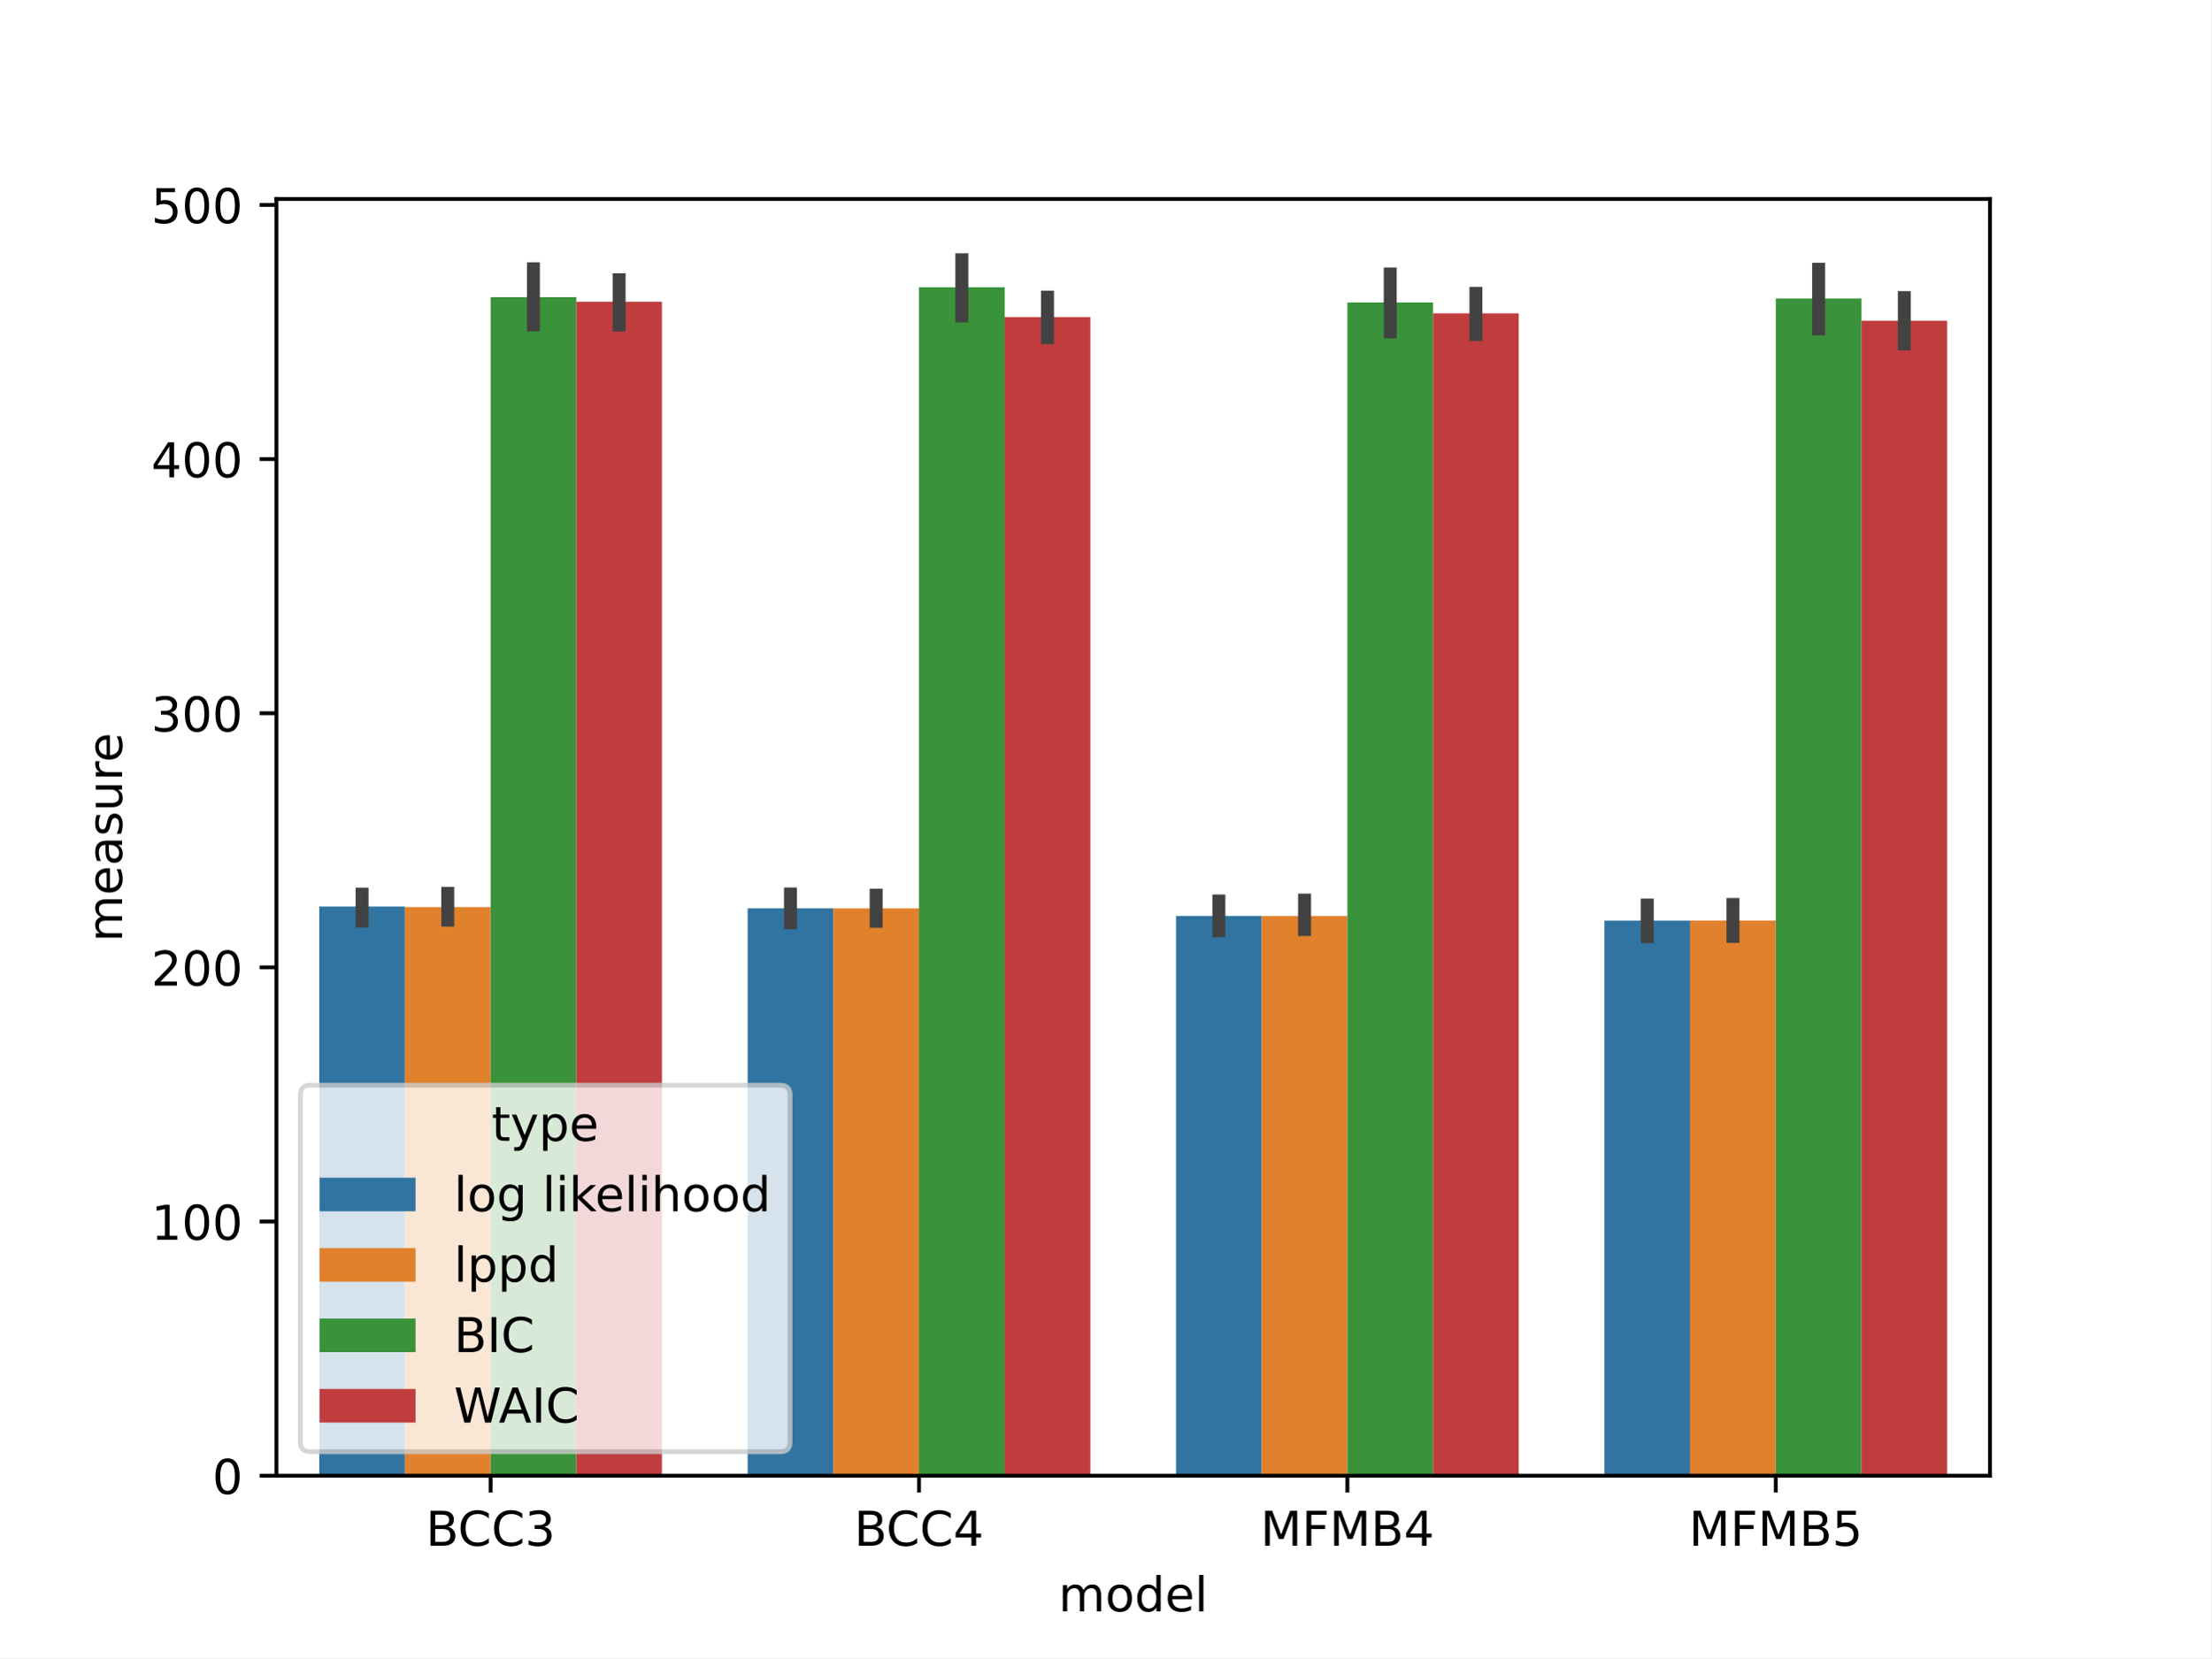
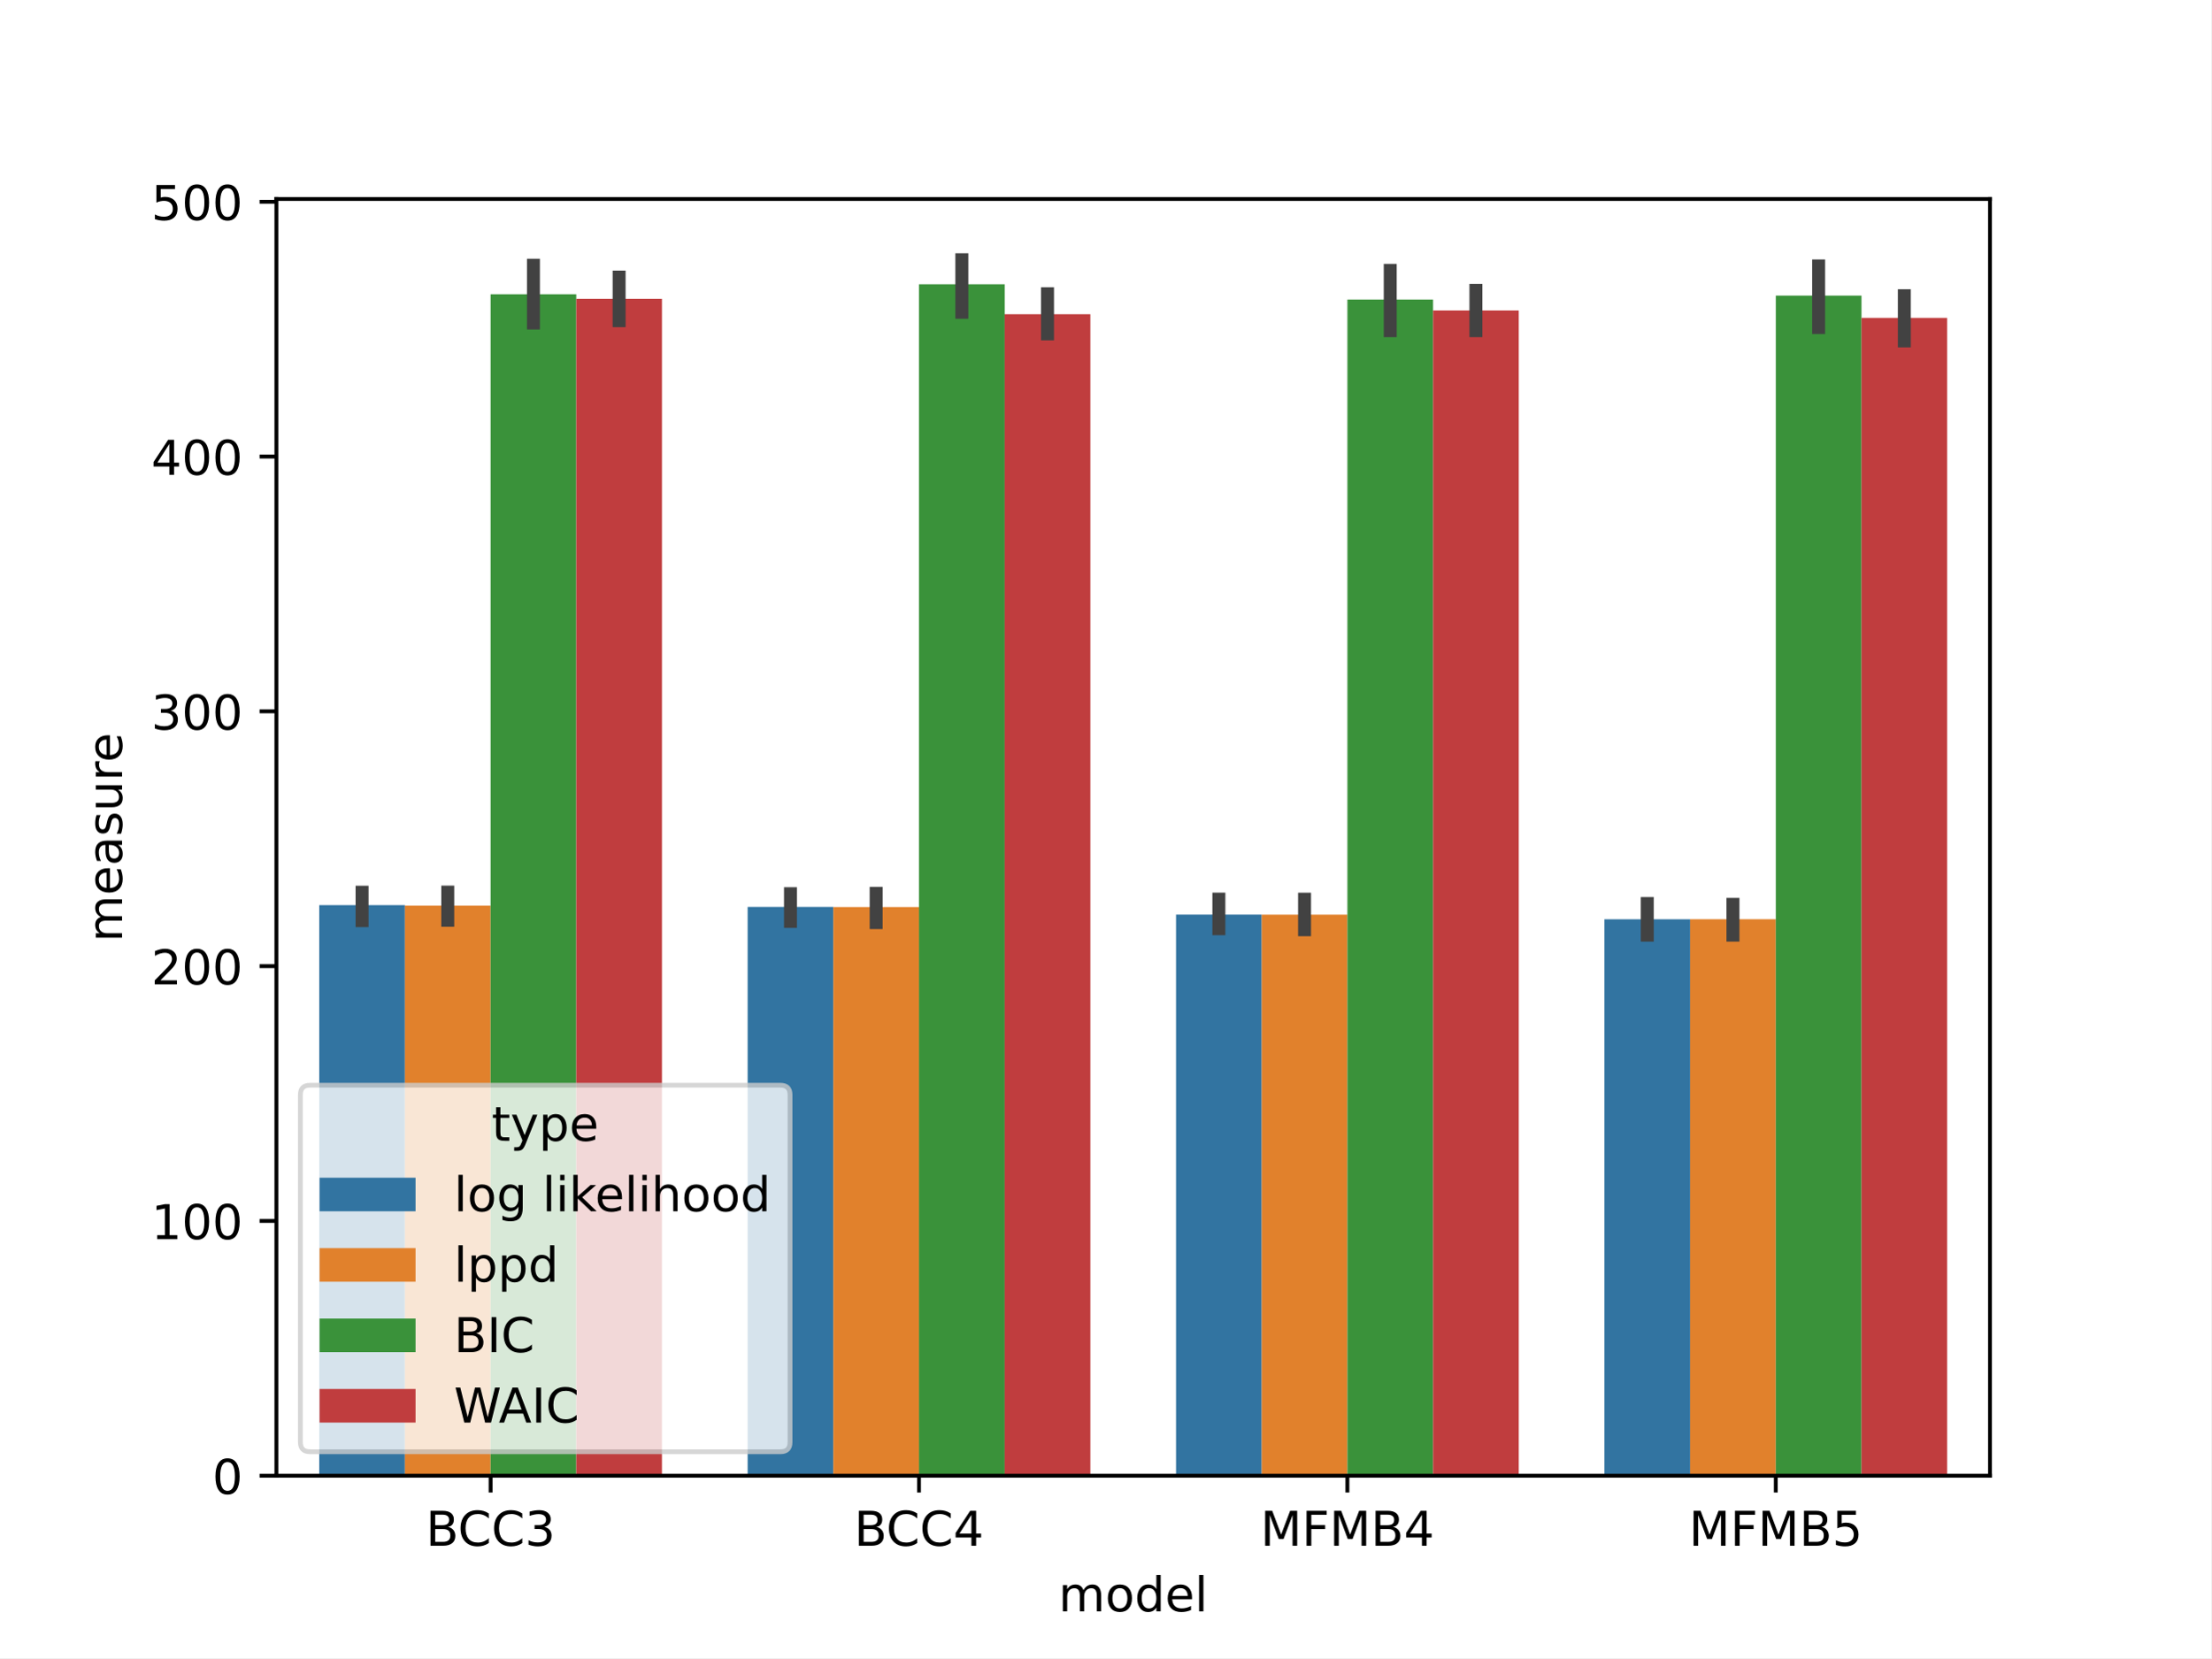
<svg xmlns="http://www.w3.org/2000/svg" xmlns:xlink="http://www.w3.org/1999/xlink" width="460.8pt" height="345.6pt" viewBox="0 0 460.8 345.6" version="1.1">
  <defs>
    <style type="text/css">*{stroke-linejoin: round; stroke-linecap: butt}</style>
  </defs>
  <g id="figure_1">
    <g id="patch_1">
      <path d="M 0 345.6  L 460.8 345.6  L 460.8 0  L 0 0  z " style="fill: #ffffff" />
    </g>
    <g id="axes_1">
      <g id="patch_2">
        <path d="M 57.6 307.584  L 414.72 307.584  L 414.72 41.472  L 57.6 41.472  z " style="fill: #ffffff" />
      </g>
      <g id="patch_3">
-         <path d="M 66.528 307.584  L 84.384 307.584  L 84.384 188.953  L 66.528 188.953  z " clip-path="url(#pa7366ebd5b)" style="fill: #3274a1" />
+         <path d="M 66.528 307.584  L 84.384 307.584  L 84.384 188.662  L 66.528 188.662  z " clip-path="url(#p11604c5f35)" style="fill: #3274a1" />
      </g>
      <g id="patch_4">
-         <path d="M 155.808 307.584  L 173.664 307.584  L 173.664 189.317  L 155.808 189.317  z " clip-path="url(#pa7366ebd5b)" style="fill: #3274a1" />
+         <path d="M 155.808 307.584  L 173.664 307.584  L 173.664 189.026  L 155.808 189.026  z " clip-path="url(#p11604c5f35)" style="fill: #3274a1" />
      </g>
      <g id="patch_5">
-         <path d="M 245.088 307.584  L 262.944 307.584  L 262.944 190.905  L 245.088 190.905  z " clip-path="url(#pa7366ebd5b)" style="fill: #3274a1" />
+         <path d="M 245.088 307.584  L 262.944 307.584  L 262.944 190.618  L 245.088 190.618  z " clip-path="url(#p11604c5f35)" style="fill: #3274a1" />
      </g>
      <g id="patch_6">
-         <path d="M 334.368 307.584  L 352.224 307.584  L 352.224 191.887  L 334.368 191.887  z " clip-path="url(#pa7366ebd5b)" style="fill: #3274a1" />
+         <path d="M 334.368 307.584  L 352.224 307.584  L 352.224 191.603  L 334.368 191.603  z " clip-path="url(#p11604c5f35)" style="fill: #3274a1" />
      </g>
      <g id="patch_7">
-         <path d="M 84.384 307.584  L 102.24 307.584  L 102.24 189.065  L 84.384 189.065  z " clip-path="url(#pa7366ebd5b)" style="fill: #e1812c" />
+         <path d="M 84.384 307.584  L 102.24 307.584  L 102.24 188.774  L 84.384 188.774  z " clip-path="url(#p11604c5f35)" style="fill: #e1812c" />
      </g>
      <g id="patch_8">
-         <path d="M 173.664 307.584  L 191.52 307.584  L 191.52 189.335  L 173.664 189.335  z " clip-path="url(#pa7366ebd5b)" style="fill: #e1812c" />
+         <path d="M 173.664 307.584  L 191.52 307.584  L 191.52 189.045  L 173.664 189.045  z " clip-path="url(#p11604c5f35)" style="fill: #e1812c" />
      </g>
      <g id="patch_9">
-         <path d="M 262.944 307.584  L 280.8 307.584  L 280.8 190.921  L 262.944 190.921  z " clip-path="url(#pa7366ebd5b)" style="fill: #e1812c" />
+         <path d="M 262.944 307.584  L 280.8 307.584  L 280.8 190.634  L 262.944 190.634  z " clip-path="url(#p11604c5f35)" style="fill: #e1812c" />
      </g>
      <g id="patch_10">
-         <path d="M 352.224 307.584  L 370.08 307.584  L 370.08 191.877  L 352.224 191.877  z " clip-path="url(#pa7366ebd5b)" style="fill: #e1812c" />
+         <path d="M 352.224 307.584  L 370.08 307.584  L 370.08 191.592  L 352.224 191.592  z " clip-path="url(#p11604c5f35)" style="fill: #e1812c" />
      </g>
      <g id="patch_11">
-         <path d="M 102.24 307.584  L 120.096 307.584  L 120.096 61.934  L 102.24 61.934  z " clip-path="url(#pa7366ebd5b)" style="fill: #3a923a" />
+         <path d="M 102.24 307.584  L 120.096 307.584  L 120.096 61.33  L 102.24 61.33  z " clip-path="url(#p11604c5f35)" style="fill: #3a923a" />
      </g>
      <g id="patch_12">
-         <path d="M 191.52 307.584  L 209.376 307.584  L 209.376 59.864  L 191.52 59.864  z " clip-path="url(#pa7366ebd5b)" style="fill: #3a923a" />
+         <path d="M 191.52 307.584  L 209.376 307.584  L 209.376 59.255  L 191.52 59.255  z " clip-path="url(#p11604c5f35)" style="fill: #3a923a" />
      </g>
      <g id="patch_13">
-         <path d="M 280.8 307.584  L 298.656 307.584  L 298.656 63.04  L 280.8 63.04  z " clip-path="url(#pa7366ebd5b)" style="fill: #3a923a" />
+         <path d="M 280.8 307.584  L 298.656 307.584  L 298.656 62.439  L 280.8 62.439  z " clip-path="url(#p11604c5f35)" style="fill: #3a923a" />
      </g>
      <g id="patch_14">
-         <path d="M 370.08 307.584  L 387.936 307.584  L 387.936 62.209  L 370.08 62.209  z " clip-path="url(#pa7366ebd5b)" style="fill: #3a923a" />
+         <path d="M 370.08 307.584  L 387.936 307.584  L 387.936 61.606  L 370.08 61.606  z " clip-path="url(#p11604c5f35)" style="fill: #3a923a" />
      </g>
      <g id="patch_15">
-         <path d="M 120.096 307.584  L 137.952 307.584  L 137.952 62.884  L 120.096 62.884  z " clip-path="url(#pa7366ebd5b)" style="fill: #c03d3e" />
+         <path d="M 120.096 307.584  L 137.952 307.584  L 137.952 62.282  L 120.096 62.282  z " clip-path="url(#p11604c5f35)" style="fill: #c03d3e" />
      </g>
      <g id="patch_16">
-         <path d="M 209.376 307.584  L 227.232 307.584  L 227.232 66.089  L 209.376 66.089  z " clip-path="url(#pa7366ebd5b)" style="fill: #c03d3e" />
+         <path d="M 209.376 307.584  L 227.232 307.584  L 227.232 65.495  L 209.376 65.495  z " clip-path="url(#p11604c5f35)" style="fill: #c03d3e" />
      </g>
      <g id="patch_17">
-         <path d="M 298.656 307.584  L 316.512 307.584  L 316.512 65.307  L 298.656 65.307  z " clip-path="url(#pa7366ebd5b)" style="fill: #c03d3e" />
+         <path d="M 298.656 307.584  L 316.512 307.584  L 316.512 64.711  L 298.656 64.711  z " clip-path="url(#p11604c5f35)" style="fill: #c03d3e" />
      </g>
      <g id="patch_18">
-         <path d="M 387.936 307.584  L 405.792 307.584  L 405.792 66.849  L 387.936 66.849  z " clip-path="url(#pa7366ebd5b)" style="fill: #c03d3e" />
+         <path d="M 387.936 307.584  L 405.792 307.584  L 405.792 66.257  L 387.936 66.257  z " clip-path="url(#p11604c5f35)" style="fill: #c03d3e" />
      </g>
      <g id="matplotlib.axis_1">
        <g id="xtick_1">
          <g id="line2d_1">
            <defs>
-               <path id="m127c5f812e" d="M 0 0  L 0 3.5  " style="stroke: #000000; stroke-width: 0.8" />
-             </defs>
-             <g>
-               <use xlink:href="#m127c5f812e" x="102.24" y="307.584" style="stroke: #000000; stroke-width: 0.8" />
+               <path id="m4d3163d9a1" d="M 0 0  L 0 3.5  " style="stroke: #000000; stroke-width: 0.8" />
+             </defs>
+             <g>
+               <use xlink:href="#m4d3163d9a1" x="102.24" y="307.584" style="stroke: #000000; stroke-width: 0.8" />
            </g>
          </g>
          <g id="text_1">
            <g transform="translate(88.73297 322.1824) scale(0.1 -0.1)">
              <defs>
                <path id="DejaVuSans-42" d="M 1259 2228  L 1259 519  L 2272 519  Q 2781 519 3026 730  Q 3272 941 3272 1375  Q 3272 1813 3026 2020  Q 2781 2228 2272 2228  L 1259 2228  z M 1259 4147  L 1259 2741  L 2194 2741  Q 2656 2741 2882 2914  Q 3109 3088 3109 3444  Q 3109 3797 2882 3972  Q 2656 4147 2194 4147  L 1259 4147  z M 628 4666  L 2241 4666  Q 2963 4666 3353 4366  Q 3744 4066 3744 3513  Q 3744 3084 3544 2831  Q 3344 2578 2956 2516  Q 3422 2416 3680 2098  Q 3938 1781 3938 1306  Q 3938 681 3513 340  Q 3088 0 2303 0  L 628 0  L 628 4666  z " transform="scale(0.015625)" />
                <path id="DejaVuSans-43" d="M 4122 4306  L 4122 3641  Q 3803 3938 3442 4084  Q 3081 4231 2675 4231  Q 1875 4231 1450 3742  Q 1025 3253 1025 2328  Q 1025 1406 1450 917  Q 1875 428 2675 428  Q 3081 428 3442 575  Q 3803 722 4122 1019  L 4122 359  Q 3791 134 3420 21  Q 3050 -91 2638 -91  Q 1578 -91 968 557  Q 359 1206 359 2328  Q 359 3453 968 4101  Q 1578 4750 2638 4750  Q 3056 4750 3426 4639  Q 3797 4528 4122 4306  z " transform="scale(0.015625)" />
                <path id="DejaVuSans-33" d="M 2597 2516  Q 3050 2419 3304 2112  Q 3559 1806 3559 1356  Q 3559 666 3084 287  Q 2609 -91 1734 -91  Q 1441 -91 1130 -33  Q 819 25 488 141  L 488 750  Q 750 597 1062 519  Q 1375 441 1716 441  Q 2309 441 2620 675  Q 2931 909 2931 1356  Q 2931 1769 2642 2001  Q 2353 2234 1838 2234  L 1294 2234  L 1294 2753  L 1863 2753  Q 2328 2753 2575 2939  Q 2822 3125 2822 3475  Q 2822 3834 2567 4026  Q 2313 4219 1838 4219  Q 1578 4219 1281 4162  Q 984 4106 628 3988  L 628 4550  Q 988 4650 1302 4700  Q 1616 4750 1894 4750  Q 2613 4750 3031 4423  Q 3450 4097 3450 3541  Q 3450 3153 3228 2886  Q 3006 2619 2597 2516  z " transform="scale(0.015625)" />
              </defs>
              <use xlink:href="#DejaVuSans-42" />
              <use xlink:href="#DejaVuSans-43" x="66.854" />
              <use xlink:href="#DejaVuSans-43" x="136.678" />
              <use xlink:href="#DejaVuSans-33" x="206.502" />
            </g>
          </g>
        </g>
        <g id="xtick_2">
          <g id="line2d_2">
            <g>
-               <use xlink:href="#m127c5f812e" x="191.52" y="307.584" style="stroke: #000000; stroke-width: 0.8" />
+               <use xlink:href="#m4d3163d9a1" x="191.52" y="307.584" style="stroke: #000000; stroke-width: 0.8" />
            </g>
          </g>
          <g id="text_2">
            <g transform="translate(178.013 322.1824) scale(0.1 -0.1)">
              <defs>
                <path id="DejaVuSans-34" d="M 2419 4116  L 825 1625  L 2419 1625  L 2419 4116  z M 2253 4666  L 3047 4666  L 3047 1625  L 3713 1625  L 3713 1100  L 3047 1100  L 3047 0  L 2419 0  L 2419 1100  L 313 1100  L 313 1709  L 2253 4666  z " transform="scale(0.015625)" />
              </defs>
              <use xlink:href="#DejaVuSans-42" />
              <use xlink:href="#DejaVuSans-43" x="66.854" />
              <use xlink:href="#DejaVuSans-43" x="136.678" />
              <use xlink:href="#DejaVuSans-34" x="206.502" />
            </g>
          </g>
        </g>
        <g id="xtick_3">
          <g id="line2d_3">
            <g>
-               <use xlink:href="#m127c5f812e" x="280.8" y="307.584" style="stroke: #000000; stroke-width: 0.8" />
+               <use xlink:href="#m4d3163d9a1" x="280.8" y="307.584" style="stroke: #000000; stroke-width: 0.8" />
            </g>
          </g>
          <g id="text_3">
            <g transform="translate(262.6844 322.1824) scale(0.1 -0.1)">
              <defs>
                <path id="DejaVuSans-4d" d="M 628 4666  L 1569 4666  L 2759 1491  L 3956 4666  L 4897 4666  L 4897 0  L 4281 0  L 4281 4097  L 3078 897  L 2444 897  L 1241 4097  L 1241 0  L 628 0  L 628 4666  z " transform="scale(0.015625)" />
                <path id="DejaVuSans-46" d="M 628 4666  L 3309 4666  L 3309 4134  L 1259 4134  L 1259 2759  L 3109 2759  L 3109 2228  L 1259 2228  L 1259 0  L 628 0  L 628 4666  z " transform="scale(0.015625)" />
              </defs>
              <use xlink:href="#DejaVuSans-4d" />
              <use xlink:href="#DejaVuSans-46" x="86.279" />
              <use xlink:href="#DejaVuSans-4d" x="143.799" />
              <use xlink:href="#DejaVuSans-42" x="230.078" />
              <use xlink:href="#DejaVuSans-34" x="298.682" />
            </g>
          </g>
        </g>
        <g id="xtick_4">
          <g id="line2d_4">
            <g>
-               <use xlink:href="#m127c5f812e" x="370.08" y="307.584" style="stroke: #000000; stroke-width: 0.8" />
+               <use xlink:href="#m4d3163d9a1" x="370.08" y="307.584" style="stroke: #000000; stroke-width: 0.8" />
            </g>
          </g>
          <g id="text_4">
            <g transform="translate(351.9644 322.1824) scale(0.1 -0.1)">
              <defs>
                <path id="DejaVuSans-35" d="M 691 4666  L 3169 4666  L 3169 4134  L 1269 4134  L 1269 2991  Q 1406 3038 1543 3061  Q 1681 3084 1819 3084  Q 2600 3084 3056 2656  Q 3513 2228 3513 1497  Q 3513 744 3044 326  Q 2575 -91 1722 -91  Q 1428 -91 1123 -41  Q 819 9 494 109  L 494 744  Q 775 591 1075 516  Q 1375 441 1709 441  Q 2250 441 2565 725  Q 2881 1009 2881 1497  Q 2881 1984 2565 2268  Q 2250 2553 1709 2553  Q 1456 2553 1204 2497  Q 953 2441 691 2322  L 691 4666  z " transform="scale(0.015625)" />
              </defs>
              <use xlink:href="#DejaVuSans-4d" />
              <use xlink:href="#DejaVuSans-46" x="86.279" />
              <use xlink:href="#DejaVuSans-4d" x="143.799" />
              <use xlink:href="#DejaVuSans-42" x="230.078" />
              <use xlink:href="#DejaVuSans-35" x="298.682" />
            </g>
          </g>
        </g>
        <g id="text_5">
          <g transform="translate(220.5905 335.8606) scale(0.1 -0.1)">
            <defs>
              <path id="DejaVuSans-6d" d="M 3328 2828  Q 3544 3216 3844 3400  Q 4144 3584 4550 3584  Q 5097 3584 5394 3201  Q 5691 2819 5691 2113  L 5691 0  L 5113 0  L 5113 2094  Q 5113 2597 4934 2840  Q 4756 3084 4391 3084  Q 3944 3084 3684 2787  Q 3425 2491 3425 1978  L 3425 0  L 2847 0  L 2847 2094  Q 2847 2600 2669 2842  Q 2491 3084 2119 3084  Q 1678 3084 1418 2786  Q 1159 2488 1159 1978  L 1159 0  L 581 0  L 581 3500  L 1159 3500  L 1159 2956  Q 1356 3278 1631 3431  Q 1906 3584 2284 3584  Q 2666 3584 2933 3390  Q 3200 3197 3328 2828  z " transform="scale(0.015625)" />
              <path id="DejaVuSans-6f" d="M 1959 3097  Q 1497 3097 1228 2736  Q 959 2375 959 1747  Q 959 1119 1226 758  Q 1494 397 1959 397  Q 2419 397 2687 759  Q 2956 1122 2956 1747  Q 2956 2369 2687 2733  Q 2419 3097 1959 3097  z M 1959 3584  Q 2709 3584 3137 3096  Q 3566 2609 3566 1747  Q 3566 888 3137 398  Q 2709 -91 1959 -91  Q 1206 -91 779 398  Q 353 888 353 1747  Q 353 2609 779 3096  Q 1206 3584 1959 3584  z " transform="scale(0.015625)" />
              <path id="DejaVuSans-64" d="M 2906 2969  L 2906 4863  L 3481 4863  L 3481 0  L 2906 0  L 2906 525  Q 2725 213 2448 61  Q 2172 -91 1784 -91  Q 1150 -91 751 415  Q 353 922 353 1747  Q 353 2572 751 3078  Q 1150 3584 1784 3584  Q 2172 3584 2448 3432  Q 2725 3281 2906 2969  z M 947 1747  Q 947 1113 1208 752  Q 1469 391 1925 391  Q 2381 391 2643 752  Q 2906 1113 2906 1747  Q 2906 2381 2643 2742  Q 2381 3103 1925 3103  Q 1469 3103 1208 2742  Q 947 2381 947 1747  z " transform="scale(0.015625)" />
              <path id="DejaVuSans-65" d="M 3597 1894  L 3597 1613  L 953 1613  Q 991 1019 1311 708  Q 1631 397 2203 397  Q 2534 397 2845 478  Q 3156 559 3463 722  L 3463 178  Q 3153 47 2828 -22  Q 2503 -91 2169 -91  Q 1331 -91 842 396  Q 353 884 353 1716  Q 353 2575 817 3079  Q 1281 3584 2069 3584  Q 2775 3584 3186 3129  Q 3597 2675 3597 1894  z M 3022 2063  Q 3016 2534 2758 2815  Q 2500 3097 2075 3097  Q 1594 3097 1305 2825  Q 1016 2553 972 2059  L 3022 2063  z " transform="scale(0.015625)" />
              <path id="DejaVuSans-6c" d="M 603 4863  L 1178 4863  L 1178 0  L 603 0  L 603 4863  z " transform="scale(0.015625)" />
            </defs>
            <use xlink:href="#DejaVuSans-6d" />
            <use xlink:href="#DejaVuSans-6f" x="97.412" />
            <use xlink:href="#DejaVuSans-64" x="158.594" />
            <use xlink:href="#DejaVuSans-65" x="222.07" />
            <use xlink:href="#DejaVuSans-6c" x="283.594" />
          </g>
        </g>
      </g>
      <g id="matplotlib.axis_2">
        <g id="ytick_1">
          <g id="line2d_5">
            <defs>
-               <path id="m334c46f624" d="M 0 0  L -3.5 0  " style="stroke: #000000; stroke-width: 0.8" />
-             </defs>
-             <g>
-               <use xlink:href="#m334c46f624" x="57.6" y="307.584" style="stroke: #000000; stroke-width: 0.8" />
+               <path id="md2425532d1" d="M 0 0  L -3.5 0  " style="stroke: #000000; stroke-width: 0.8" />
+             </defs>
+             <g>
+               <use xlink:href="#md2425532d1" x="57.6" y="307.584" style="stroke: #000000; stroke-width: 0.8" />
            </g>
          </g>
          <g id="text_6">
            <g transform="translate(44.2375 311.3832) scale(0.1 -0.1)">
              <defs>
                <path id="DejaVuSans-30" d="M 2034 4250  Q 1547 4250 1301 3770  Q 1056 3291 1056 2328  Q 1056 1369 1301 889  Q 1547 409 2034 409  Q 2525 409 2770 889  Q 3016 1369 3016 2328  Q 3016 3291 2770 3770  Q 2525 4250 2034 4250  z M 2034 4750  Q 2819 4750 3233 4129  Q 3647 3509 3647 2328  Q 3647 1150 3233 529  Q 2819 -91 2034 -91  Q 1250 -91 836 529  Q 422 1150 422 2328  Q 422 3509 836 4129  Q 1250 4750 2034 4750  z " transform="scale(0.015625)" />
              </defs>
              <use xlink:href="#DejaVuSans-30" />
            </g>
          </g>
        </g>
        <g id="ytick_2">
          <g id="line2d_6">
            <g>
-               <use xlink:href="#m334c46f624" x="57.6" y="254.608" style="stroke: #000000; stroke-width: 0.8" />
+               <use xlink:href="#md2425532d1" x="57.6" y="254.478" style="stroke: #000000; stroke-width: 0.8" />
            </g>
          </g>
          <g id="text_7">
-             <g transform="translate(31.5125 258.4071) scale(0.1 -0.1)">
+             <g transform="translate(31.5125 258.2769) scale(0.1 -0.1)">
              <defs>
                <path id="DejaVuSans-31" d="M 794 531  L 1825 531  L 1825 4091  L 703 3866  L 703 4441  L 1819 4666  L 2450 4666  L 2450 531  L 3481 531  L 3481 0  L 794 0  L 794 531  z " transform="scale(0.015625)" />
              </defs>
              <use xlink:href="#DejaVuSans-31" />
              <use xlink:href="#DejaVuSans-30" x="63.623" />
              <use xlink:href="#DejaVuSans-30" x="127.246" />
            </g>
          </g>
        </g>
        <g id="ytick_3">
          <g id="line2d_7">
            <g>
-               <use xlink:href="#m334c46f624" x="57.6" y="201.632" style="stroke: #000000; stroke-width: 0.8" />
+               <use xlink:href="#md2425532d1" x="57.6" y="201.371" style="stroke: #000000; stroke-width: 0.8" />
            </g>
          </g>
          <g id="text_8">
-             <g transform="translate(31.5125 205.431) scale(0.1 -0.1)">
+             <g transform="translate(31.5125 205.1705) scale(0.1 -0.1)">
              <defs>
                <path id="DejaVuSans-32" d="M 1228 531  L 3431 531  L 3431 0  L 469 0  L 469 531  Q 828 903 1448 1529  Q 2069 2156 2228 2338  Q 2531 2678 2651 2914  Q 2772 3150 2772 3378  Q 2772 3750 2511 3984  Q 2250 4219 1831 4219  Q 1534 4219 1204 4116  Q 875 4013 500 3803  L 500 4441  Q 881 4594 1212 4672  Q 1544 4750 1819 4750  Q 2544 4750 2975 4387  Q 3406 4025 3406 3419  Q 3406 3131 3298 2873  Q 3191 2616 2906 2266  Q 2828 2175 2409 1742  Q 1991 1309 1228 531  z " transform="scale(0.015625)" />
              </defs>
              <use xlink:href="#DejaVuSans-32" />
              <use xlink:href="#DejaVuSans-30" x="63.623" />
              <use xlink:href="#DejaVuSans-30" x="127.246" />
            </g>
          </g>
        </g>
        <g id="ytick_4">
          <g id="line2d_8">
            <g>
-               <use xlink:href="#m334c46f624" x="57.6" y="148.656" style="stroke: #000000; stroke-width: 0.8" />
+               <use xlink:href="#md2425532d1" x="57.6" y="148.265" style="stroke: #000000; stroke-width: 0.8" />
            </g>
          </g>
          <g id="text_9">
-             <g transform="translate(31.5125 152.4548) scale(0.1 -0.1)">
+             <g transform="translate(31.5125 152.0642) scale(0.1 -0.1)">
              <use xlink:href="#DejaVuSans-33" />
              <use xlink:href="#DejaVuSans-30" x="63.623" />
              <use xlink:href="#DejaVuSans-30" x="127.246" />
            </g>
          </g>
        </g>
        <g id="ytick_5">
          <g id="line2d_9">
            <g>
-               <use xlink:href="#m334c46f624" x="57.6" y="95.679" style="stroke: #000000; stroke-width: 0.8" />
+               <use xlink:href="#md2425532d1" x="57.6" y="95.159" style="stroke: #000000; stroke-width: 0.8" />
            </g>
          </g>
          <g id="text_10">
-             <g transform="translate(31.5125 99.47871) scale(0.1 -0.1)">
+             <g transform="translate(31.5125 98.95785) scale(0.1 -0.1)">
              <use xlink:href="#DejaVuSans-34" />
              <use xlink:href="#DejaVuSans-30" x="63.623" />
              <use xlink:href="#DejaVuSans-30" x="127.246" />
            </g>
          </g>
        </g>
        <g id="ytick_6">
          <g id="line2d_10">
            <g>
-               <use xlink:href="#m334c46f624" x="57.6" y="42.703" style="stroke: #000000; stroke-width: 0.8" />
+               <use xlink:href="#md2425532d1" x="57.6" y="42.052" style="stroke: #000000; stroke-width: 0.8" />
            </g>
          </g>
          <g id="text_11">
-             <g transform="translate(31.5125 46.50259) scale(0.1 -0.1)">
+             <g transform="translate(31.5125 45.85151) scale(0.1 -0.1)">
              <use xlink:href="#DejaVuSans-35" />
              <use xlink:href="#DejaVuSans-30" x="63.623" />
              <use xlink:href="#DejaVuSans-30" x="127.246" />
            </g>
          </g>
        </g>
        <g id="text_12">
          <g transform="translate(25.43281 196.3319) rotate(-90) scale(0.1 -0.1)">
            <defs>
              <path id="DejaVuSans-61" d="M 2194 1759  Q 1497 1759 1228 1600  Q 959 1441 959 1056  Q 959 750 1161 570  Q 1363 391 1709 391  Q 2188 391 2477 730  Q 2766 1069 2766 1631  L 2766 1759  L 2194 1759  z M 3341 1997  L 3341 0  L 2766 0  L 2766 531  Q 2569 213 2275 61  Q 1981 -91 1556 -91  Q 1019 -91 701 211  Q 384 513 384 1019  Q 384 1609 779 1909  Q 1175 2209 1959 2209  L 2766 2209  L 2766 2266  Q 2766 2663 2505 2880  Q 2244 3097 1772 3097  Q 1472 3097 1187 3025  Q 903 2953 641 2809  L 641 3341  Q 956 3463 1253 3523  Q 1550 3584 1831 3584  Q 2591 3584 2966 3190  Q 3341 2797 3341 1997  z " transform="scale(0.015625)" />
              <path id="DejaVuSans-73" d="M 2834 3397  L 2834 2853  Q 2591 2978 2328 3040  Q 2066 3103 1784 3103  Q 1356 3103 1142 2972  Q 928 2841 928 2578  Q 928 2378 1081 2264  Q 1234 2150 1697 2047  L 1894 2003  Q 2506 1872 2764 1633  Q 3022 1394 3022 966  Q 3022 478 2636 193  Q 2250 -91 1575 -91  Q 1294 -91 989 -36  Q 684 19 347 128  L 347 722  Q 666 556 975 473  Q 1284 391 1588 391  Q 1994 391 2212 530  Q 2431 669 2431 922  Q 2431 1156 2273 1281  Q 2116 1406 1581 1522  L 1381 1569  Q 847 1681 609 1914  Q 372 2147 372 2553  Q 372 3047 722 3315  Q 1072 3584 1716 3584  Q 2034 3584 2315 3537  Q 2597 3491 2834 3397  z " transform="scale(0.015625)" />
              <path id="DejaVuSans-75" d="M 544 1381  L 544 3500  L 1119 3500  L 1119 1403  Q 1119 906 1312 657  Q 1506 409 1894 409  Q 2359 409 2629 706  Q 2900 1003 2900 1516  L 2900 3500  L 3475 3500  L 3475 0  L 2900 0  L 2900 538  Q 2691 219 2414 64  Q 2138 -91 1772 -91  Q 1169 -91 856 284  Q 544 659 544 1381  z M 1991 3584  L 1991 3584  z " transform="scale(0.015625)" />
              <path id="DejaVuSans-72" d="M 2631 2963  Q 2534 3019 2420 3045  Q 2306 3072 2169 3072  Q 1681 3072 1420 2755  Q 1159 2438 1159 1844  L 1159 0  L 581 0  L 581 3500  L 1159 3500  L 1159 2956  Q 1341 3275 1631 3429  Q 1922 3584 2338 3584  Q 2397 3584 2469 3576  Q 2541 3569 2628 3553  L 2631 2963  z " transform="scale(0.015625)" />
            </defs>
            <use xlink:href="#DejaVuSans-6d" />
            <use xlink:href="#DejaVuSans-65" x="97.412" />
            <use xlink:href="#DejaVuSans-61" x="158.936" />
            <use xlink:href="#DejaVuSans-73" x="220.215" />
            <use xlink:href="#DejaVuSans-75" x="272.314" />
            <use xlink:href="#DejaVuSans-72" x="335.693" />
            <use xlink:href="#DejaVuSans-65" x="374.557" />
          </g>
        </g>
      </g>
      <g id="line2d_11">
-         <path d="M 75.456 191.964  L 75.456 186.356  " clip-path="url(#pa7366ebd5b)" style="fill: none; stroke: #424242; stroke-width: 2.7; stroke-linecap: square" />
+         <path d="M 75.456 191.896  L 75.456 185.969  " clip-path="url(#p11604c5f35)" style="fill: none; stroke: #424242; stroke-width: 2.7; stroke-linecap: square" />
      </g>
      <g id="line2d_12">
-         <path d="M 164.736 192.333  L 164.736 186.332  " clip-path="url(#pa7366ebd5b)" style="fill: none; stroke: #424242; stroke-width: 2.7; stroke-linecap: square" />
+         <path d="M 164.736 192.054  L 164.736 186.27  " clip-path="url(#p11604c5f35)" style="fill: none; stroke: #424242; stroke-width: 2.7; stroke-linecap: square" />
      </g>
      <g id="line2d_13">
-         <path d="M 254.016 193.995  L 254.016 187.802  " clip-path="url(#pa7366ebd5b)" style="fill: none; stroke: #424242; stroke-width: 2.7; stroke-linecap: square" />
+         <path d="M 254.016 193.571  L 254.016 187.403  " clip-path="url(#p11604c5f35)" style="fill: none; stroke: #424242; stroke-width: 2.7; stroke-linecap: square" />
      </g>
      <g id="line2d_14">
-         <path d="M 343.296 195.236  L 343.296 188.646  " clip-path="url(#pa7366ebd5b)" style="fill: none; stroke: #424242; stroke-width: 2.7; stroke-linecap: square" />
+         <path d="M 343.296 194.911  L 343.296 188.326  " clip-path="url(#p11604c5f35)" style="fill: none; stroke: #424242; stroke-width: 2.7; stroke-linecap: square" />
      </g>
      <g id="line2d_15">
-         <path d="M 93.312 191.776  L 93.312 186.204  " clip-path="url(#pa7366ebd5b)" style="fill: none; stroke: #424242; stroke-width: 2.7; stroke-linecap: square" />
+         <path d="M 93.312 191.815  L 93.312 185.935  " clip-path="url(#p11604c5f35)" style="fill: none; stroke: #424242; stroke-width: 2.7; stroke-linecap: square" />
      </g>
      <g id="line2d_16">
-         <path d="M 182.592 192.04  L 182.592 186.589  " clip-path="url(#pa7366ebd5b)" style="fill: none; stroke: #424242; stroke-width: 2.7; stroke-linecap: square" />
+         <path d="M 182.592 192.297  L 182.592 186.203  " clip-path="url(#p11604c5f35)" style="fill: none; stroke: #424242; stroke-width: 2.7; stroke-linecap: square" />
      </g>
      <g id="line2d_17">
-         <path d="M 271.872 193.751  L 271.872 187.609  " clip-path="url(#pa7366ebd5b)" style="fill: none; stroke: #424242; stroke-width: 2.7; stroke-linecap: square" />
+         <path d="M 271.872 193.786  L 271.872 187.411  " clip-path="url(#p11604c5f35)" style="fill: none; stroke: #424242; stroke-width: 2.7; stroke-linecap: square" />
      </g>
      <g id="line2d_18">
-         <path d="M 361.152 195.171  L 361.152 188.526  " clip-path="url(#pa7366ebd5b)" style="fill: none; stroke: #424242; stroke-width: 2.7; stroke-linecap: square" />
+         <path d="M 361.152 194.913  L 361.152 188.5  " clip-path="url(#p11604c5f35)" style="fill: none; stroke: #424242; stroke-width: 2.7; stroke-linecap: square" />
      </g>
      <g id="line2d_19">
-         <path d="M 111.168 67.702  L 111.168 56.021  " clip-path="url(#pa7366ebd5b)" style="fill: none; stroke: #424242; stroke-width: 2.7; stroke-linecap: square" />
+         <path d="M 111.168 67.329  L 111.168 55.286  " clip-path="url(#p11604c5f35)" style="fill: none; stroke: #424242; stroke-width: 2.7; stroke-linecap: square" />
      </g>
      <g id="line2d_20">
-         <path d="M 200.448 65.845  L 200.448 54.144  " clip-path="url(#pa7366ebd5b)" style="fill: none; stroke: #424242; stroke-width: 2.7; stroke-linecap: square" />
+         <path d="M 200.448 65.088  L 200.448 54.144  " clip-path="url(#p11604c5f35)" style="fill: none; stroke: #424242; stroke-width: 2.7; stroke-linecap: square" />
      </g>
      <g id="line2d_21">
-         <path d="M 289.728 69.167  L 289.728 57.099  " clip-path="url(#pa7366ebd5b)" style="fill: none; stroke: #424242; stroke-width: 2.7; stroke-linecap: square" />
+         <path d="M 289.728 68.919  L 289.728 56.354  " clip-path="url(#p11604c5f35)" style="fill: none; stroke: #424242; stroke-width: 2.7; stroke-linecap: square" />
      </g>
      <g id="line2d_22">
-         <path d="M 379.008 68.543  L 379.008 56.118  " clip-path="url(#pa7366ebd5b)" style="fill: none; stroke: #424242; stroke-width: 2.7; stroke-linecap: square" />
+         <path d="M 379.008 68.262  L 379.008 55.433  " clip-path="url(#p11604c5f35)" style="fill: none; stroke: #424242; stroke-width: 2.7; stroke-linecap: square" />
      </g>
      <g id="line2d_23">
-         <path d="M 129.024 67.75  L 129.024 58.304  " clip-path="url(#pa7366ebd5b)" style="fill: none; stroke: #424242; stroke-width: 2.7; stroke-linecap: square" />
+         <path d="M 129.024 66.842  L 129.024 57.748  " clip-path="url(#p11604c5f35)" style="fill: none; stroke: #424242; stroke-width: 2.7; stroke-linecap: square" />
      </g>
      <g id="line2d_24">
-         <path d="M 218.304 70.385  L 218.304 61.936  " clip-path="url(#pa7366ebd5b)" style="fill: none; stroke: #424242; stroke-width: 2.7; stroke-linecap: square" />
+         <path d="M 218.304 69.592  L 218.304 61.212  " clip-path="url(#p11604c5f35)" style="fill: none; stroke: #424242; stroke-width: 2.7; stroke-linecap: square" />
      </g>
      <g id="line2d_25">
-         <path d="M 307.584 69.727  L 307.584 61.144  " clip-path="url(#pa7366ebd5b)" style="fill: none; stroke: #424242; stroke-width: 2.7; stroke-linecap: square" />
+         <path d="M 307.584 68.928  L 307.584 60.533  " clip-path="url(#p11604c5f35)" style="fill: none; stroke: #424242; stroke-width: 2.7; stroke-linecap: square" />
      </g>
      <g id="line2d_26">
-         <path d="M 396.864 71.672  L 396.864 62.032  " clip-path="url(#pa7366ebd5b)" style="fill: none; stroke: #424242; stroke-width: 2.7; stroke-linecap: square" />
+         <path d="M 396.864 71.053  L 396.864 61.635  " clip-path="url(#p11604c5f35)" style="fill: none; stroke: #424242; stroke-width: 2.7; stroke-linecap: square" />
      </g>
      <g id="patch_19">
        <path d="M 57.6 307.584  L 57.6 41.472  " style="fill: none; stroke: #000000; stroke-width: 0.8; stroke-linejoin: miter; stroke-linecap: square" />
      </g>
      <g id="patch_20">
        <path d="M 414.72 307.584  L 414.72 41.472  " style="fill: none; stroke: #000000; stroke-width: 0.8; stroke-linejoin: miter; stroke-linecap: square" />
      </g>
      <g id="patch_21">
        <path d="M 57.6 307.584  L 414.72 307.584  " style="fill: none; stroke: #000000; stroke-width: 0.8; stroke-linejoin: miter; stroke-linecap: square" />
      </g>
      <g id="patch_22">
        <path d="M 57.6 41.472  L 414.72 41.472  " style="fill: none; stroke: #000000; stroke-width: 0.8; stroke-linejoin: miter; stroke-linecap: square" />
      </g>
      <g id="legend_1">
        <g id="patch_23">
          <path d="M 64.6 302.584  L 162.641 302.584  Q 164.641 302.584 164.641 300.584  L 164.641 228.193  Q 164.641 226.193 162.641 226.193  L 64.6 226.193  Q 62.6 226.193 62.6 228.193  L 62.6 300.584  Q 62.6 302.584 64.6 302.584  z " style="fill: #ffffff; opacity: 0.8; stroke: #cccccc; stroke-linejoin: miter" />
        </g>
        <g id="text_13">
          <g transform="translate(102.45 237.7918) scale(0.1 -0.1)">
            <defs>
              <path id="DejaVuSans-74" d="M 1172 4494  L 1172 3500  L 2356 3500  L 2356 3053  L 1172 3053  L 1172 1153  Q 1172 725 1289 603  Q 1406 481 1766 481  L 2356 481  L 2356 0  L 1766 0  Q 1100 0 847 248  Q 594 497 594 1153  L 594 3053  L 172 3053  L 172 3500  L 594 3500  L 594 4494  L 1172 4494  z " transform="scale(0.015625)" />
              <path id="DejaVuSans-79" d="M 2059 -325  Q 1816 -950 1584 -1140  Q 1353 -1331 966 -1331  L 506 -1331  L 506 -850  L 844 -850  Q 1081 -850 1212 -737  Q 1344 -625 1503 -206  L 1606 56  L 191 3500  L 800 3500  L 1894 763  L 2988 3500  L 3597 3500  L 2059 -325  z " transform="scale(0.015625)" />
              <path id="DejaVuSans-70" d="M 1159 525  L 1159 -1331  L 581 -1331  L 581 3500  L 1159 3500  L 1159 2969  Q 1341 3281 1617 3432  Q 1894 3584 2278 3584  Q 2916 3584 3314 3078  Q 3713 2572 3713 1747  Q 3713 922 3314 415  Q 2916 -91 2278 -91  Q 1894 -91 1617 61  Q 1341 213 1159 525  z M 3116 1747  Q 3116 2381 2855 2742  Q 2594 3103 2138 3103  Q 1681 3103 1420 2742  Q 1159 2381 1159 1747  Q 1159 1113 1420 752  Q 1681 391 2138 391  Q 2594 391 2855 752  Q 3116 1113 3116 1747  z " transform="scale(0.015625)" />
            </defs>
            <use xlink:href="#DejaVuSans-74" />
            <use xlink:href="#DejaVuSans-79" x="39.209" />
            <use xlink:href="#DejaVuSans-70" x="98.389" />
            <use xlink:href="#DejaVuSans-65" x="161.865" />
          </g>
        </g>
        <g id="patch_24">
          <path d="M 66.6 252.47  L 86.6 252.47  L 86.6 245.47  L 66.6 245.47  z " style="fill: #3274a1" />
        </g>
        <g id="text_14">
          <g transform="translate(94.6 252.4699) scale(0.1 -0.1)">
            <defs>
              <path id="DejaVuSans-67" d="M 2906 1791  Q 2906 2416 2648 2759  Q 2391 3103 1925 3103  Q 1463 3103 1205 2759  Q 947 2416 947 1791  Q 947 1169 1205 825  Q 1463 481 1925 481  Q 2391 481 2648 825  Q 2906 1169 2906 1791  z M 3481 434  Q 3481 -459 3084 -895  Q 2688 -1331 1869 -1331  Q 1566 -1331 1297 -1286  Q 1028 -1241 775 -1147  L 775 -588  Q 1028 -725 1275 -790  Q 1522 -856 1778 -856  Q 2344 -856 2625 -561  Q 2906 -266 2906 331  L 2906 616  Q 2728 306 2450 153  Q 2172 0 1784 0  Q 1141 0 747 490  Q 353 981 353 1791  Q 353 2603 747 3093  Q 1141 3584 1784 3584  Q 2172 3584 2450 3431  Q 2728 3278 2906 2969  L 2906 3500  L 3481 3500  L 3481 434  z " transform="scale(0.015625)" />
              <path id="DejaVuSans-20" transform="scale(0.015625)" />
              <path id="DejaVuSans-69" d="M 603 3500  L 1178 3500  L 1178 0  L 603 0  L 603 3500  z M 603 4863  L 1178 4863  L 1178 4134  L 603 4134  L 603 4863  z " transform="scale(0.015625)" />
              <path id="DejaVuSans-6b" d="M 581 4863  L 1159 4863  L 1159 1991  L 2875 3500  L 3609 3500  L 1753 1863  L 3688 0  L 2938 0  L 1159 1709  L 1159 0  L 581 0  L 581 4863  z " transform="scale(0.015625)" />
              <path id="DejaVuSans-68" d="M 3513 2113  L 3513 0  L 2938 0  L 2938 2094  Q 2938 2591 2744 2837  Q 2550 3084 2163 3084  Q 1697 3084 1428 2787  Q 1159 2491 1159 1978  L 1159 0  L 581 0  L 581 4863  L 1159 4863  L 1159 2956  Q 1366 3272 1645 3428  Q 1925 3584 2291 3584  Q 2894 3584 3203 3211  Q 3513 2838 3513 2113  z " transform="scale(0.015625)" />
            </defs>
            <use xlink:href="#DejaVuSans-6c" />
            <use xlink:href="#DejaVuSans-6f" x="27.783" />
            <use xlink:href="#DejaVuSans-67" x="88.965" />
            <use xlink:href="#DejaVuSans-20" x="152.441" />
            <use xlink:href="#DejaVuSans-6c" x="184.229" />
            <use xlink:href="#DejaVuSans-69" x="212.012" />
            <use xlink:href="#DejaVuSans-6b" x="239.795" />
            <use xlink:href="#DejaVuSans-65" x="294.08" />
            <use xlink:href="#DejaVuSans-6c" x="355.604" />
            <use xlink:href="#DejaVuSans-69" x="383.387" />
            <use xlink:href="#DejaVuSans-68" x="411.17" />
            <use xlink:href="#DejaVuSans-6f" x="474.549" />
            <use xlink:href="#DejaVuSans-6f" x="535.73" />
            <use xlink:href="#DejaVuSans-64" x="596.912" />
          </g>
        </g>
        <g id="patch_25">
          <path d="M 66.6 267.148  L 86.6 267.148  L 86.6 260.148  L 66.6 260.148  z " style="fill: #e1812c" />
        </g>
        <g id="text_15">
          <g transform="translate(94.6 267.1481) scale(0.1 -0.1)">
            <use xlink:href="#DejaVuSans-6c" />
            <use xlink:href="#DejaVuSans-70" x="27.783" />
            <use xlink:href="#DejaVuSans-70" x="91.26" />
            <use xlink:href="#DejaVuSans-64" x="154.736" />
          </g>
        </g>
        <g id="patch_26">
          <path d="M 66.6 281.826  L 86.6 281.826  L 86.6 274.826  L 66.6 274.826  z " style="fill: #3a923a" />
        </g>
        <g id="text_16">
          <g transform="translate(94.6 281.8262) scale(0.1 -0.1)">
            <defs>
              <path id="DejaVuSans-49" d="M 628 4666  L 1259 4666  L 1259 0  L 628 0  L 628 4666  z " transform="scale(0.015625)" />
            </defs>
            <use xlink:href="#DejaVuSans-42" />
            <use xlink:href="#DejaVuSans-49" x="68.604" />
            <use xlink:href="#DejaVuSans-43" x="98.096" />
          </g>
        </g>
        <g id="patch_27">
          <path d="M 66.6 296.504  L 86.6 296.504  L 86.6 289.504  L 66.6 289.504  z " style="fill: #c03d3e" />
        </g>
        <g id="text_17">
          <g transform="translate(94.6 296.5043) scale(0.1 -0.1)">
            <defs>
              <path id="DejaVuSans-57" d="M 213 4666  L 850 4666  L 1831 722  L 2809 4666  L 3519 4666  L 4500 722  L 5478 4666  L 6119 4666  L 4947 0  L 4153 0  L 3169 4050  L 2175 0  L 1381 0  L 213 4666  z " transform="scale(0.015625)" />
              <path id="DejaVuSans-41" d="M 2188 4044  L 1331 1722  L 3047 1722  L 2188 4044  z M 1831 4666  L 2547 4666  L 4325 0  L 3669 0  L 3244 1197  L 1141 1197  L 716 0  L 50 0  L 1831 4666  z " transform="scale(0.015625)" />
            </defs>
            <use xlink:href="#DejaVuSans-57" />
            <use xlink:href="#DejaVuSans-41" x="93.377" />
            <use xlink:href="#DejaVuSans-49" x="161.785" />
            <use xlink:href="#DejaVuSans-43" x="191.277" />
          </g>
        </g>
      </g>
    </g>
  </g>
  <defs>
-     <clipPath id="pa7366ebd5b">
+     <clipPath id="p11604c5f35">
      <rect x="57.6" y="41.472" width="357.12" height="266.112" />
    </clipPath>
  </defs>
</svg>
